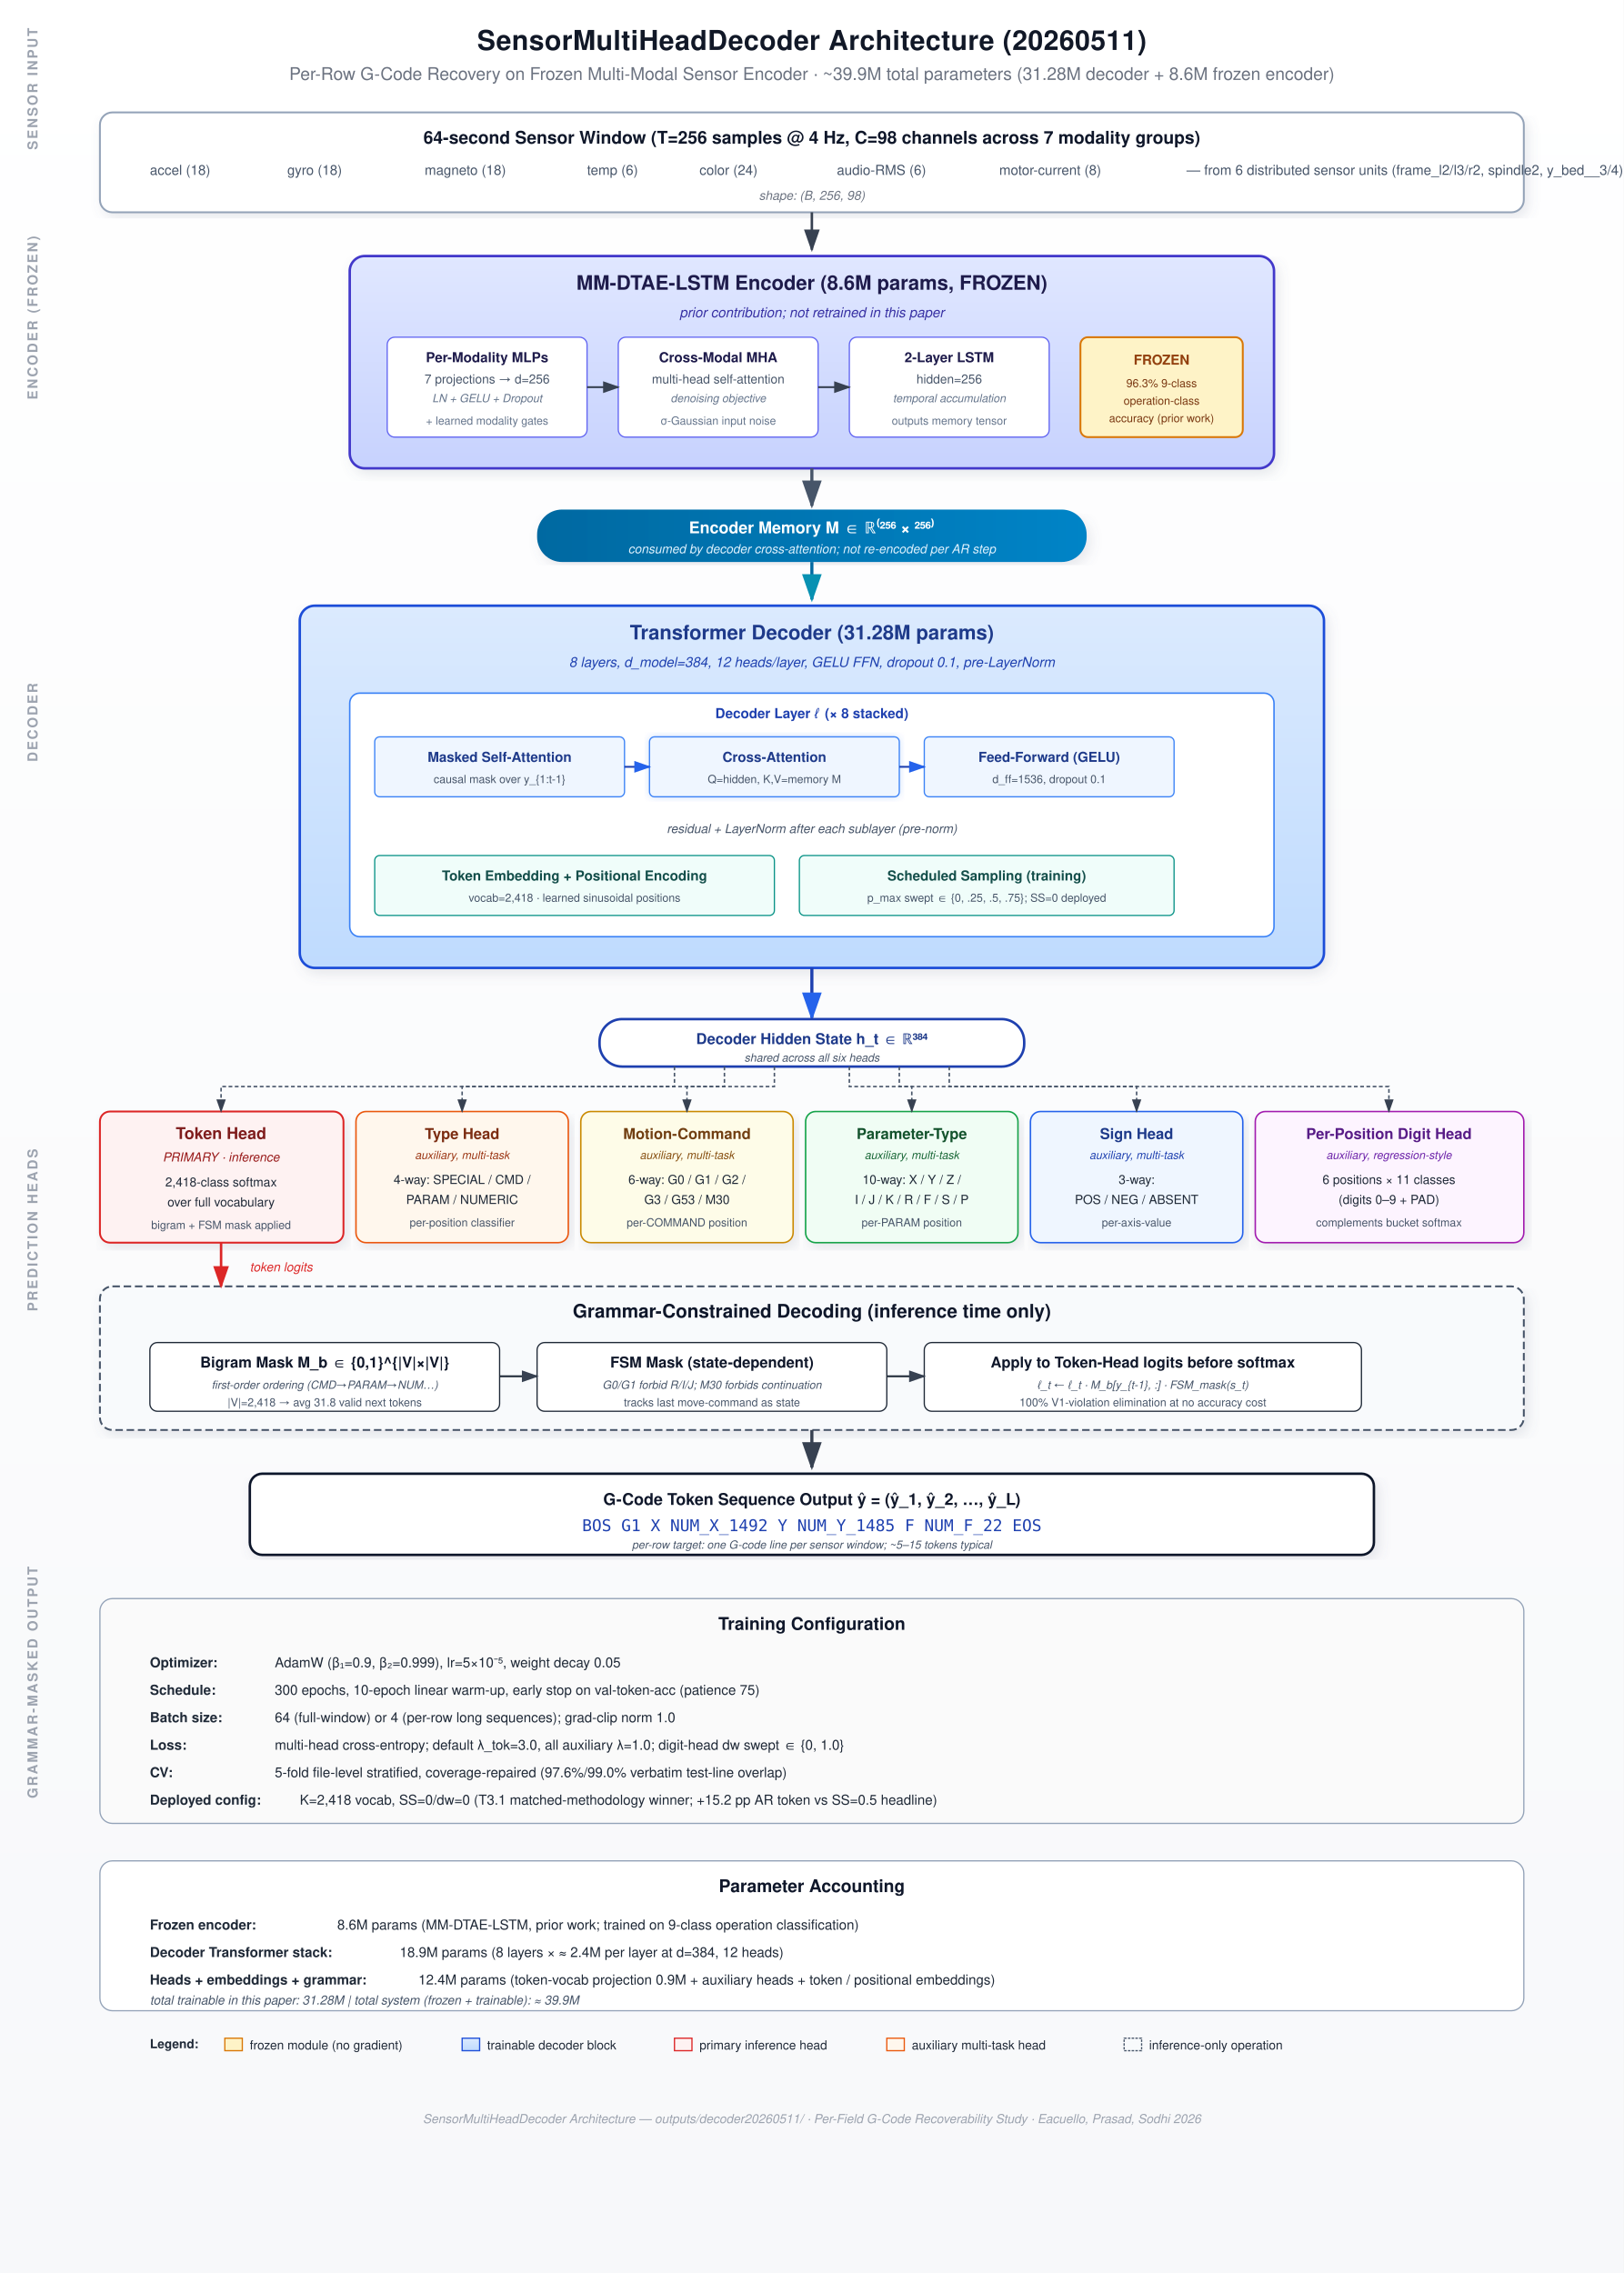
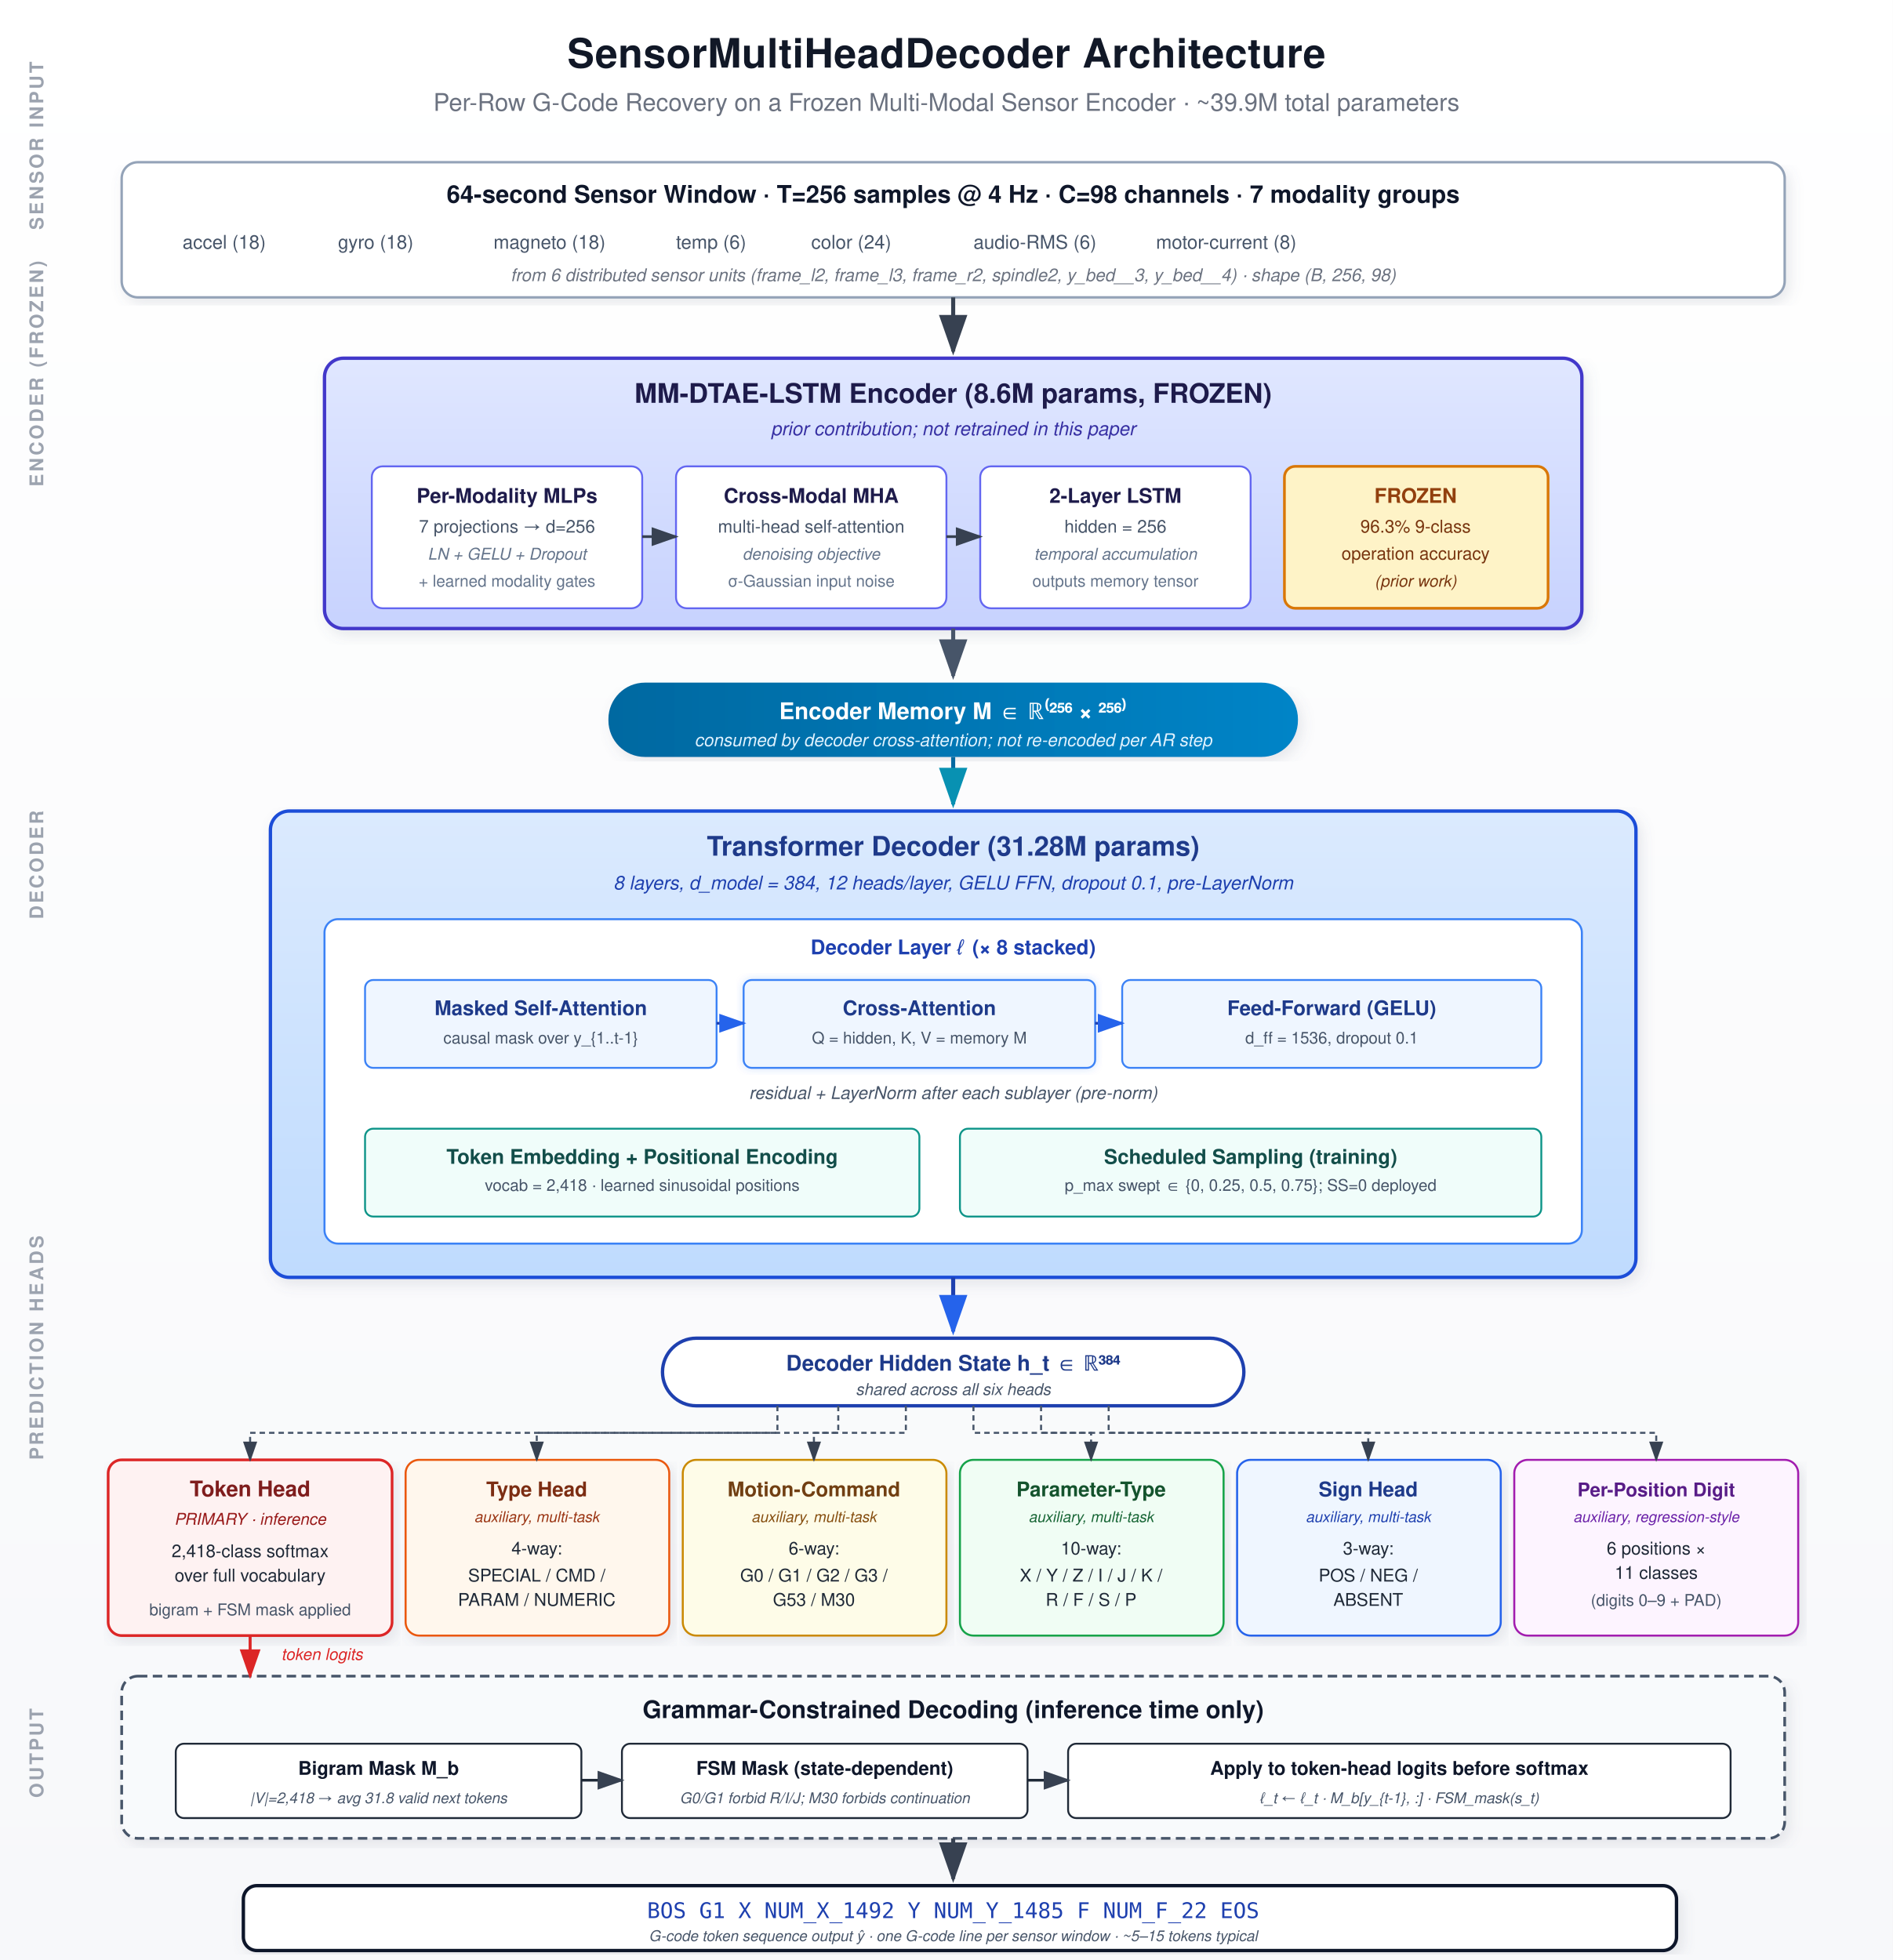
- <svg xmlns="http://www.w3.org/2000/svg" viewBox="0 0 1300 1820" width="1300" height="1820" font-family="Helvetica,Arial,sans-serif">
+ <svg xmlns="http://www.w3.org/2000/svg" viewBox="0 0 1400 1450" width="1400" height="1450" font-family="Helvetica,Arial,sans-serif">
  <defs>
    <linearGradient id="bg-grad" x1="0" y1="0" x2="0" y2="1">
      <stop offset="0%" stop-color="#FFFFFF" />
      <stop offset="100%" stop-color="#F7F8FA" />
    </linearGradient>
    <filter id="shadow-lg" x="-3%" y="-2%" width="106%" height="108%">
      <feDropShadow dx="3" dy="4" stdDeviation="5" flood-color="#64748B" flood-opacity="0.15" />
    </filter>
    <filter id="glow-blue" x="-2%" y="-8%" width="104%" height="116%">
      <feDropShadow dx="0" dy="0" stdDeviation="3" flood-color="#2563EB" flood-opacity="0.18" />
    </filter>
    <linearGradient id="mem-grad" x1="0" y1="0" x2="1" y2="0">
      <stop offset="0%" stop-color="#0369A1" />
      <stop offset="100%" stop-color="#0284C7" />
    </linearGradient>
    <linearGradient id="enc-grad" x1="0" y1="0" x2="0" y2="1">
      <stop offset="0%" stop-color="#E0E7FF" />
      <stop offset="100%" stop-color="#C7D2FE" />
    </linearGradient>
    <linearGradient id="dec-grad" x1="0" y1="0" x2="0" y2="1">
      <stop offset="0%" stop-color="#DBEAFE" />
      <stop offset="100%" stop-color="#BFDBFE" />
    </linearGradient>
-     <marker id="a" viewBox="0 0 10 7" refX="9" refY="3.5" markerWidth="9" markerHeight="7" orient="auto">
+     <marker id="a" viewBox="0 0 10 7" refX="9" refY="3.5" markerWidth="10" markerHeight="8" orient="auto">
      <polygon points="0 0,10 3.5,0 7" fill="#374151" />
    </marker>
-     <marker id="a-bl" viewBox="0 0 10 7" refX="9" refY="3.5" markerWidth="9" markerHeight="7" orient="auto">
+     <marker id="a-bl" viewBox="0 0 10 7" refX="9" refY="3.5" markerWidth="10" markerHeight="8" orient="auto">
      <polygon points="0 0,10 3.5,0 7" fill="#2563EB" />
    </marker>
-     <marker id="a-gn" viewBox="0 0 10 7" refX="9" refY="3.5" markerWidth="9" markerHeight="7" orient="auto">
-       <polygon points="0 0,10 3.5,0 7" fill="#16A34A" />
-     </marker>
-     <marker id="a-or" viewBox="0 0 10 7" refX="9" refY="3.5" markerWidth="9" markerHeight="7" orient="auto">
-       <polygon points="0 0,10 3.5,0 7" fill="#D97706" />
-     </marker>
-     <marker id="a-pu" viewBox="0 0 10 7" refX="9" refY="3.5" markerWidth="9" markerHeight="7" orient="auto">
-       <polygon points="0 0,10 3.5,0 7" fill="#7C3AED" />
-     </marker>
-     <marker id="a-rd" viewBox="0 0 10 7" refX="9" refY="3.5" markerWidth="9" markerHeight="7" orient="auto">
+     <marker id="a-rd" viewBox="0 0 10 7" refX="9" refY="3.5" markerWidth="10" markerHeight="8" orient="auto">
      <polygon points="0 0,10 3.5,0 7" fill="#DC2626" />
    </marker>
-     <marker id="a-tl" viewBox="0 0 10 7" refX="9" refY="3.5" markerWidth="9" markerHeight="7" orient="auto">
+     <marker id="a-tl" viewBox="0 0 10 7" refX="9" refY="3.5" markerWidth="10" markerHeight="8" orient="auto">
      <polygon points="0 0,10 3.5,0 7" fill="#0891B2" />
    </marker>
-     <marker id="a-pk" viewBox="0 0 10 7" refX="9" refY="3.5" markerWidth="9" markerHeight="7" orient="auto">
-       <polygon points="0 0,10 3.5,0 7" fill="#DB2777" />
-     </marker>
-     <marker id="a-aux" viewBox="0 0 10 7" refX="9" refY="3.5" markerWidth="9" markerHeight="7" orient="auto">
-       <polygon points="0 0,10 3.5,0 7" fill="#9CA3AF" />
-     </marker>
-     <marker id="a-frz" viewBox="0 0 10 7" refX="9" refY="3.5" markerWidth="9" markerHeight="7" orient="auto">
+     <marker id="a-frz" viewBox="0 0 10 7" refX="9" refY="3.5" markerWidth="10" markerHeight="8" orient="auto">
      <polygon points="0 0,10 3.5,0 7" fill="#475569" />
    </marker>
  </defs>
-   <rect width="1300" height="1820" fill="url(#bg-grad)" />
-   <text x="650" y="40" text-anchor="middle" font-size="22" font-weight="700" fill="#111827" letter-spacing="0.3">SensorMultiHeadDecoder Architecture (20260511)</text>
-   <text x="650" y="64" text-anchor="middle" font-size="14" fill="#6B7280">Per-Row G-Code Recovery on Frozen Multi-Modal Sensor Encoder  ·  ~39.9M total parameters (31.28M decoder + 8.6M frozen encoder)</text>
-   <g font-size="11" font-weight="700" fill="#9CA3AF" letter-spacing="1.4" text-anchor="start">
-     <text x="30" y="120" transform="rotate(-90,30,120)">SENSOR INPUT</text>
-     <text x="30" y="320" transform="rotate(-90,30,320)">ENCODER (FROZEN)</text>
-     <text x="30" y="610" transform="rotate(-90,30,610)">DECODER</text>
-     <text x="30" y="1050" transform="rotate(-90,30,1050)">PREDICTION HEADS</text>
-     <text x="30" y="1440" transform="rotate(-90,30,1440)">GRAMMAR-MASKED OUTPUT</text>
-   </g>
-   <g>
-     <rect x="80" y="90" width="1140" height="80" rx="10" fill="#FFFFFF" stroke="#94A3B8" stroke-width="1.5" filter="url(#shadow-lg)" />
-     <text x="650" y="115" text-anchor="middle" font-size="14" font-weight="700" fill="#0F172A">64-second Sensor Window  (T=256 samples @ 4 Hz, C=98 channels across 7 modality groups)</text>
-     <g font-size="11" fill="#475569">
-       <text x="120" y="140">accel (18)</text>
-       <text x="230" y="140">gyro (18)</text>
-       <text x="340" y="140">magneto (18)</text>
-       <text x="470" y="140">temp (6)</text>
-       <text x="560" y="140">color (24)</text>
-       <text x="670" y="140">audio-RMS (6)</text>
-       <text x="800" y="140">motor-current (8)</text>
-       <text x="950" y="140">— from 6 distributed sensor units (frame_l2/l3/r2, spindle2, y_bed__3/4)</text>
-     </g>
-     <text x="650" y="160" text-anchor="middle" font-size="10" fill="#6B7280" font-style="italic">shape: (B, 256, 98)</text>
-   </g>
-   <path d="M 650 170 L 650 200" stroke="#374151" stroke-width="2" fill="none" marker-end="url(#a)" />
-   <g>
-     <rect x="280" y="205" width="740" height="170" rx="12" fill="url(#enc-grad)" stroke="#4338CA" stroke-width="2" filter="url(#shadow-lg)" />
-     <text x="650" y="232" text-anchor="middle" font-size="16" font-weight="700" fill="#1E1B4B">MM-DTAE-LSTM Encoder  (8.6M params, FROZEN)</text>
-     <text x="650" y="254" text-anchor="middle" font-size="11" fill="#3730A3" font-style="italic">prior contribution; not retrained in this paper</text>
-     <g>
-       <rect x="310" y="270" width="160" height="80" rx="6" fill="#FFFFFF" stroke="#6366F1" stroke-width="1" />
-       <text x="390" y="290" text-anchor="middle" font-size="11" font-weight="700" fill="#1E1B4B">Per-Modality MLPs</text>
-       <text x="390" y="307" text-anchor="middle" font-size="10" fill="#475569">7 projections → d=256</text>
-       <text x="390" y="322" text-anchor="middle" font-size="9" fill="#64748B" font-style="italic">LN + GELU + Dropout</text>
-       <text x="390" y="340" text-anchor="middle" font-size="9" fill="#64748B">+ learned modality gates</text>
-     </g>
-     <g>
-       <rect x="495" y="270" width="160" height="80" rx="6" fill="#FFFFFF" stroke="#6366F1" stroke-width="1" />
-       <text x="575" y="290" text-anchor="middle" font-size="11" font-weight="700" fill="#1E1B4B">Cross-Modal MHA</text>
-       <text x="575" y="307" text-anchor="middle" font-size="10" fill="#475569">multi-head self-attention</text>
-       <text x="575" y="322" text-anchor="middle" font-size="9" fill="#64748B" font-style="italic">denoising objective</text>
-       <text x="575" y="340" text-anchor="middle" font-size="9" fill="#64748B">σ-Gaussian input noise</text>
-     </g>
-     <g>
-       <rect x="680" y="270" width="160" height="80" rx="6" fill="#FFFFFF" stroke="#6366F1" stroke-width="1" />
-       <text x="760" y="290" text-anchor="middle" font-size="11" font-weight="700" fill="#1E1B4B">2-Layer LSTM</text>
-       <text x="760" y="307" text-anchor="middle" font-size="10" fill="#475569">hidden=256</text>
-       <text x="760" y="322" text-anchor="middle" font-size="9" fill="#64748B" font-style="italic">temporal accumulation</text>
-       <text x="760" y="340" text-anchor="middle" font-size="9" fill="#64748B">outputs memory tensor</text>
-     </g>
-     <g>
-       <rect x="865" y="270" width="130" height="80" rx="6" fill="#FEF3C7" stroke="#D97706" stroke-width="1.5" />
-       <text x="930" y="292" text-anchor="middle" font-size="11" font-weight="700" fill="#92400E">FROZEN</text>
-       <text x="930" y="310" text-anchor="middle" font-size="9" fill="#78350F">96.3% 9-class</text>
-       <text x="930" y="324" text-anchor="middle" font-size="9" fill="#78350F">operation-class</text>
-       <text x="930" y="338" text-anchor="middle" font-size="9" fill="#78350F">accuracy (prior work)</text>
-     </g>
-     <path d="M 470 310 L 495 310" stroke="#374151" stroke-width="1.5" fill="none" marker-end="url(#a)" />
-     <path d="M 655 310 L 680 310" stroke="#374151" stroke-width="1.5" fill="none" marker-end="url(#a)" />
-   </g>
-   <path d="M 650 375 L 650 405" stroke="#475569" stroke-width="2.5" fill="none" marker-end="url(#a-frz)" />
-   <g>
-     <rect x="430" y="408" width="440" height="42" rx="20" fill="url(#mem-grad)" filter="url(#shadow-lg)" />
-     <text x="650" y="427" text-anchor="middle" font-size="13" font-weight="700" fill="#FFFFFF">Encoder Memory  M ∈ ℝ⁽²⁵⁶ × ²⁵⁶⁾</text>
-     <text x="650" y="443" text-anchor="middle" font-size="10" fill="#E0F2FE" font-style="italic">consumed by decoder cross-attention; not re-encoded per AR step</text>
-   </g>
-   <path d="M 650 450 L 650 480" stroke="#0369A1" stroke-width="2.5" fill="none" marker-end="url(#a-tl)" />
-   <g>
-     <rect x="240" y="485" width="820" height="290" rx="12" fill="url(#dec-grad)" stroke="#1D4ED8" stroke-width="2" filter="url(#shadow-lg)" />
-     <text x="650" y="512" text-anchor="middle" font-size="16" font-weight="700" fill="#1E3A8A">Transformer Decoder (31.28M params)</text>
-     <text x="650" y="534" text-anchor="middle" font-size="11" fill="#1E40AF" font-style="italic">8 layers, d_model=384, 12 heads/layer, GELU FFN, dropout 0.1, pre-LayerNorm</text>
-     <g>
-       <rect x="280" y="555" width="740" height="195" rx="8" fill="#FFFFFF" stroke="#3B82F6" stroke-width="1.2" />
-       <text x="650" y="575" text-anchor="middle" font-size="11" font-weight="700" fill="#1E40AF">Decoder Layer ℓ  (× 8 stacked)</text>
-       <g>
-         <rect x="300" y="590" width="200" height="48" rx="4" fill="#EFF6FF" stroke="#3B82F6" />
-         <text x="400" y="610" text-anchor="middle" font-size="11" font-weight="700" fill="#1E3A8A">Masked Self-Attention</text>
-         <text x="400" y="627" text-anchor="middle" font-size="9" fill="#475569">causal mask over y_{1:t-1}</text>
-       </g>
-       <g>
-         <rect x="520" y="590" width="200" height="48" rx="4" fill="#EFF6FF" stroke="#3B82F6" filter="url(#glow-blue)" />
-         <text x="620" y="610" text-anchor="middle" font-size="11" font-weight="700" fill="#1E3A8A">Cross-Attention</text>
-         <text x="620" y="627" text-anchor="middle" font-size="9" fill="#475569">Q=hidden, K,V=memory M</text>
-       </g>
-       <g>
-         <rect x="740" y="590" width="200" height="48" rx="4" fill="#EFF6FF" stroke="#3B82F6" />
-         <text x="840" y="610" text-anchor="middle" font-size="11" font-weight="700" fill="#1E3A8A">Feed-Forward (GELU)</text>
-         <text x="840" y="627" text-anchor="middle" font-size="9" fill="#475569">d_ff=1536, dropout 0.1</text>
-       </g>
-       <path d="M 500 614 L 520 614" stroke="#1E40AF" stroke-width="1.5" fill="none" marker-end="url(#a-bl)" />
-       <path d="M 720 614 L 740 614" stroke="#1E40AF" stroke-width="1.5" fill="none" marker-end="url(#a-bl)" />
-       <text x="650" y="667" text-anchor="middle" font-size="10" fill="#475569" font-style="italic">residual + LayerNorm after each sublayer (pre-norm)</text>
-       <g>
-         <rect x="300" y="685" width="320" height="48" rx="4" fill="#F0FDFA" stroke="#0D9488" />
-         <text x="460" y="705" text-anchor="middle" font-size="11" font-weight="700" fill="#134E4A">Token Embedding + Positional Encoding</text>
-         <text x="460" y="722" text-anchor="middle" font-size="9" fill="#475569">vocab=2,418  ·  learned sinusoidal positions</text>
-       </g>
-       <g>
-         <rect x="640" y="685" width="300" height="48" rx="4" fill="#F0FDFA" stroke="#0D9488" />
-         <text x="790" y="705" text-anchor="middle" font-size="11" font-weight="700" fill="#134E4A">Scheduled Sampling (training)</text>
-         <text x="790" y="722" text-anchor="middle" font-size="9" fill="#475569">p_max swept ∈ {0, .25, .5, .75}; SS=0 deployed</text>
-       </g>
-     </g>
-   </g>
-   <path d="M 650 775 L 650 815" stroke="#1E40AF" stroke-width="2.5" fill="none" marker-end="url(#a-bl)" />
-   <g>
-     <rect x="480" y="816" width="340" height="38" rx="18" fill="#FFFFFF" stroke="#1E40AF" stroke-width="2" />
-     <text x="650" y="836" text-anchor="middle" font-size="12" font-weight="700" fill="#1E3A8A">Decoder Hidden State  h_t ∈ ℝ³⁸⁴</text>
-     <text x="650" y="850" text-anchor="middle" font-size="9" fill="#475569" font-style="italic">shared across all six heads</text>
-   </g>
-   <g>
-     <g>
-       <rect x="80" y="890" width="195" height="105" rx="8" fill="#FEF2F2" stroke="#DC2626" stroke-width="1.5" filter="url(#shadow-lg)" />
-       <text x="177" y="912" text-anchor="middle" font-size="13" font-weight="700" fill="#7F1D1D">Token Head</text>
-       <text x="177" y="930" text-anchor="middle" font-size="10" fill="#991B1B" font-style="italic">PRIMARY · inference</text>
-       <text x="177" y="950" text-anchor="middle" font-size="10" fill="#1F2937">2,418-class softmax</text>
-       <text x="177" y="966" text-anchor="middle" font-size="10" fill="#1F2937">over full vocabulary</text>
-       <text x="177" y="984" text-anchor="middle" font-size="9" fill="#475569">bigram + FSM mask applied</text>
-     </g>
-     <g>
-       <rect x="285" y="890" width="170" height="105" rx="8" fill="#FFF7ED" stroke="#EA580C" stroke-width="1.2" filter="url(#shadow-lg)" />
-       <text x="370" y="912" text-anchor="middle" font-size="12" font-weight="700" fill="#7C2D12">Type Head</text>
-       <text x="370" y="928" text-anchor="middle" font-size="9" fill="#9A3412" font-style="italic">auxiliary, multi-task</text>
-       <text x="370" y="948" text-anchor="middle" font-size="10" fill="#1F2937">4-way: SPECIAL / CMD /</text>
-       <text x="370" y="964" text-anchor="middle" font-size="10" fill="#1F2937">PARAM / NUMERIC</text>
-       <text x="370" y="982" text-anchor="middle" font-size="9" fill="#475569">per-position classifier</text>
-     </g>
-     <g>
-       <rect x="465" y="890" width="170" height="105" rx="8" fill="#FEFCE8" stroke="#CA8A04" stroke-width="1.2" filter="url(#shadow-lg)" />
-       <text x="550" y="912" text-anchor="middle" font-size="12" font-weight="700" fill="#713F12">Motion-Command</text>
-       <text x="550" y="928" text-anchor="middle" font-size="9" fill="#854D0E" font-style="italic">auxiliary, multi-task</text>
-       <text x="550" y="948" text-anchor="middle" font-size="10" fill="#1F2937">6-way: G0 / G1 / G2 /</text>
-       <text x="550" y="964" text-anchor="middle" font-size="10" fill="#1F2937">G3 / G53 / M30</text>
-       <text x="550" y="982" text-anchor="middle" font-size="9" fill="#475569">per-COMMAND position</text>
-     </g>
-     <g>
-       <rect x="645" y="890" width="170" height="105" rx="8" fill="#F0FDF4" stroke="#16A34A" stroke-width="1.2" filter="url(#shadow-lg)" />
-       <text x="730" y="912" text-anchor="middle" font-size="12" font-weight="700" fill="#14532D">Parameter-Type</text>
-       <text x="730" y="928" text-anchor="middle" font-size="9" fill="#166534" font-style="italic">auxiliary, multi-task</text>
-       <text x="730" y="948" text-anchor="middle" font-size="10" fill="#1F2937">10-way: X / Y / Z /</text>
-       <text x="730" y="964" text-anchor="middle" font-size="10" fill="#1F2937">I / J / K / R / F / S / P</text>
-       <text x="730" y="982" text-anchor="middle" font-size="9" fill="#475569">per-PARAM position</text>
-     </g>
-     <g>
-       <rect x="825" y="890" width="170" height="105" rx="8" fill="#EFF6FF" stroke="#2563EB" stroke-width="1.2" filter="url(#shadow-lg)" />
-       <text x="910" y="912" text-anchor="middle" font-size="12" font-weight="700" fill="#1E3A8A">Sign Head</text>
-       <text x="910" y="928" text-anchor="middle" font-size="9" fill="#1E40AF" font-style="italic">auxiliary, multi-task</text>
-       <text x="910" y="948" text-anchor="middle" font-size="10" fill="#1F2937">3-way:</text>
-       <text x="910" y="964" text-anchor="middle" font-size="10" fill="#1F2937">POS / NEG / ABSENT</text>
-       <text x="910" y="982" text-anchor="middle" font-size="9" fill="#475569">per-axis-value</text>
-     </g>
-     <g>
-       <rect x="1005" y="890" width="215" height="105" rx="8" fill="#FDF4FF" stroke="#A21CAF" stroke-width="1.2" filter="url(#shadow-lg)" />
-       <text x="1112" y="912" text-anchor="middle" font-size="12" font-weight="700" fill="#581C87">Per-Position Digit Head</text>
-       <text x="1112" y="928" text-anchor="middle" font-size="9" fill="#6B21A8" font-style="italic">auxiliary, regression-style</text>
-       <text x="1112" y="948" text-anchor="middle" font-size="10" fill="#1F2937">6 positions × 11 classes</text>
-       <text x="1112" y="964" text-anchor="middle" font-size="10" fill="#1F2937">(digits 0–9 + PAD)</text>
-       <text x="1112" y="982" text-anchor="middle" font-size="9" fill="#475569">complements bucket softmax</text>
-     </g>
-     <g stroke="#475569" stroke-width="1.2" fill="none" stroke-dasharray="3 2">
-       <path d="M 540 854 L 540 870 L 177 870 L 177 890" marker-end="url(#a)" />
-       <path d="M 580 854 L 580 870 L 370 870 L 370 890" marker-end="url(#a)" />
-       <path d="M 620 854 L 620 870 L 550 870 L 550 890" marker-end="url(#a)" />
-       <path d="M 680 854 L 680 870 L 730 870 L 730 890" marker-end="url(#a)" />
-       <path d="M 720 854 L 720 870 L 910 870 L 910 890" marker-end="url(#a)" />
-       <path d="M 760 854 L 760 870 L 1112 870 L 1112 890" marker-end="url(#a)" />
-     </g>
-   </g>
-   <g>
-     <rect x="80" y="1030" width="1140" height="115" rx="10" fill="#F8FAFC" stroke="#475569" stroke-width="1.5" stroke-dasharray="6 3" filter="url(#shadow-lg)" />
-     <text x="650" y="1055" text-anchor="middle" font-size="15" font-weight="700" fill="#0F172A">Grammar-Constrained Decoding  (inference time only)</text>
-     <g>
-       <rect x="120" y="1075" width="280" height="55" rx="6" fill="#FFFFFF" stroke="#1F2937" />
-       <text x="260" y="1095" text-anchor="middle" font-size="12" font-weight="700" fill="#0F172A">Bigram Mask  M_b ∈ {0,1}^{|V|×|V|}</text>
-       <text x="260" y="1112" text-anchor="middle" font-size="9" fill="#475569" font-style="italic">first-order ordering (CMD→PARAM→NUM…)</text>
-       <text x="260" y="1126" text-anchor="middle" font-size="9" fill="#475569">|V|=2,418 → avg 31.8 valid next tokens</text>
-     </g>
-     <g>
-       <rect x="430" y="1075" width="280" height="55" rx="6" fill="#FFFFFF" stroke="#1F2937" />
-       <text x="570" y="1095" text-anchor="middle" font-size="12" font-weight="700" fill="#0F172A">FSM Mask  (state-dependent)</text>
-       <text x="570" y="1112" text-anchor="middle" font-size="9" fill="#475569" font-style="italic">G0/G1 forbid R/I/J; M30 forbids continuation</text>
-       <text x="570" y="1126" text-anchor="middle" font-size="9" fill="#475569">tracks last move-command as state</text>
-     </g>
-     <g>
-       <rect x="740" y="1075" width="350" height="55" rx="6" fill="#FFFFFF" stroke="#1F2937" />
-       <text x="915" y="1095" text-anchor="middle" font-size="12" font-weight="700" fill="#0F172A">Apply to Token-Head logits before softmax</text>
-       <text x="915" y="1112" text-anchor="middle" font-size="9" fill="#475569" font-style="italic">ℓ_t ← ℓ_t · M_b[y_{t-1}, :] · FSM_mask(s_t)</text>
-       <text x="915" y="1126" text-anchor="middle" font-size="9" fill="#475569">100% V1-violation elimination at no accuracy cost</text>
-     </g>
-     <path d="M 400 1102 L 430 1102" stroke="#1F2937" stroke-width="1.5" fill="none" marker-end="url(#a)" />
-     <path d="M 710 1102 L 740 1102" stroke="#1F2937" stroke-width="1.5" fill="none" marker-end="url(#a)" />
-   </g>
-   <path d="M 177 995 L 177 1030" stroke="#DC2626" stroke-width="2" fill="none" marker-end="url(#a-rd)" />
-   <text x="200" y="1018" font-size="10" fill="#DC2626" font-style="italic">token logits</text>
-   <path d="M 650 1145 L 650 1175" stroke="#374151" stroke-width="2.5" fill="none" marker-end="url(#a)" />
-   <g>
-     <rect x="200" y="1180" width="900" height="65" rx="10" fill="#FFFFFF" stroke="#0F172A" stroke-width="2" filter="url(#shadow-lg)" />
-     <text x="650" y="1205" text-anchor="middle" font-size="13" font-weight="700" fill="#0F172A">G-Code Token Sequence Output  ŷ = (ŷ_1, ŷ_2, …, ŷ_L)</text>
-     <text x="650" y="1226" text-anchor="middle" font-family="Menlo,Monaco,monospace" font-size="13" fill="#1E40AF">BOS  G1  X  NUM_X_1492  Y  NUM_Y_1485  F  NUM_F_22  EOS</text>
-     <text x="650" y="1240" text-anchor="middle" font-size="9" fill="#475569" font-style="italic">per-row target: one G-code line per sensor window; ~5–15 tokens typical</text>
-   </g>
-   <g>
-     <rect x="80" y="1280" width="1140" height="180" rx="10" fill="#FAFAFA" stroke="#94A3B8" stroke-width="1" />
-     <text x="650" y="1305" text-anchor="middle" font-size="14" font-weight="700" fill="#0F172A">Training Configuration</text>
-     <g font-size="11" fill="#1F2937">
-       <text x="120" y="1335" font-weight="700">Optimizer:</text>
-       <text x="220" y="1335">AdamW (β₁=0.9, β₂=0.999), lr=5×10⁻⁵, weight decay 0.05</text>
-       <text x="120" y="1357" font-weight="700">Schedule:</text>
-       <text x="220" y="1357">300 epochs, 10-epoch linear warm-up, early stop on val-token-acc (patience 75)</text>
-       <text x="120" y="1379" font-weight="700">Batch size:</text>
-       <text x="220" y="1379">64 (full-window) or 4 (per-row long sequences); grad-clip norm 1.0</text>
-       <text x="120" y="1401" font-weight="700">Loss:</text>
-       <text x="220" y="1401">multi-head cross-entropy; default λ_tok=3.0, all auxiliary λ=1.0; digit-head dw swept ∈ {0, 1.0}</text>
-       <text x="120" y="1423" font-weight="700">CV:</text>
-       <text x="220" y="1423">5-fold file-level stratified, coverage-repaired (97.6%/99.0% verbatim test-line overlap)</text>
-       <text x="120" y="1445" font-weight="700">Deployed config:</text>
-       <text x="240" y="1445">K=2,418 vocab, SS=0/dw=0 (T3.1 matched-methodology winner; +15.2 pp AR token vs SS=0.5 headline)</text>
-     </g>
-   </g>
-   <g>
-     <rect x="80" y="1490" width="1140" height="120" rx="10" fill="#FFFFFF" stroke="#94A3B8" stroke-width="1" />
-     <text x="650" y="1515" text-anchor="middle" font-size="14" font-weight="700" fill="#0F172A">Parameter Accounting</text>
-     <g font-size="11" fill="#1F2937">
-       <text x="120" y="1545" font-weight="700">Frozen encoder:</text>
-       <text x="270" y="1545">8.6M params  (MM-DTAE-LSTM, prior work; trained on 9-class operation classification)</text>
-       <text x="120" y="1567" font-weight="700">Decoder Transformer stack:</text>
-       <text x="320" y="1567">18.9M params  (8 layers × ≈ 2.4M per layer at d=384, 12 heads)</text>
-       <text x="120" y="1589" font-weight="700">Heads + embeddings + grammar:</text>
-       <text x="335" y="1589">12.4M params  (token-vocab projection 0.9M + auxiliary heads + token / positional embeddings)</text>
-       <text x="120" y="1605" font-style="italic" fill="#475569" font-size="10">total trainable in this paper: 31.28M  |  total system (frozen + trainable): ≈ 39.9M</text>
-     </g>
-   </g>
-   <g font-size="10" fill="#1F2937">
-     <text x="120" y="1640" font-weight="700">Legend:</text>
-     <rect x="180" y="1632" width="14" height="10" fill="#FEF3C7" stroke="#D97706" stroke-width="1" />
-     <text x="200" y="1641">frozen module (no gradient)</text>
-     <rect x="370" y="1632" width="14" height="10" fill="url(#dec-grad)" stroke="#1D4ED8" />
-     <text x="390" y="1641">trainable decoder block</text>
-     <rect x="540" y="1632" width="14" height="10" fill="#FEF2F2" stroke="#DC2626" />
-     <text x="560" y="1641">primary inference head</text>
-     <rect x="710" y="1632" width="14" height="10" fill="#FFF7ED" stroke="#EA580C" />
-     <text x="730" y="1641">auxiliary multi-task head</text>
-     <rect x="900" y="1632" width="14" height="10" fill="#F8FAFC" stroke="#475569" stroke-dasharray="2 1" />
-     <text x="920" y="1641">inference-only operation</text>
-   </g>
-   <text x="650" y="1700" text-anchor="middle" font-size="10" fill="#9CA3AF" font-style="italic">SensorMultiHeadDecoder Architecture — outputs/decoder20260511/  ·  Per-Field G-Code Recoverability Study  ·  Eacuello, Prasad, Sodhi 2026</text>
+   <rect width="1400" height="1450" fill="url(#bg-grad)" />
+   <text x="700" y="50" text-anchor="middle" font-size="30" font-weight="700" fill="#111827" letter-spacing="0.3">SensorMultiHeadDecoder Architecture</text>
+   <text x="700" y="82" text-anchor="middle" font-size="18" fill="#6B7280">Per-Row G-Code Recovery on a Frozen Multi-Modal Sensor Encoder  ·  ~39.9M total parameters</text>
+   <g font-size="14" font-weight="700" fill="#9CA3AF" letter-spacing="1.8" text-anchor="start">
+     <text x="32" y="170" transform="rotate(-90,32,170)">SENSOR INPUT</text>
+     <text x="32" y="360" transform="rotate(-90,32,360)">ENCODER (FROZEN)</text>
+     <text x="32" y="680" transform="rotate(-90,32,680)">DECODER</text>
+     <text x="32" y="1080" transform="rotate(-90,32,1080)">PREDICTION HEADS</text>
+     <text x="32" y="1330" transform="rotate(-90,32,1330)">OUTPUT</text>
+   </g>
+   <g>
+     <rect x="90" y="120" width="1230" height="100" rx="12" fill="#FFFFFF" stroke="#94A3B8" stroke-width="1.8" filter="url(#shadow-lg)" />
+     <text x="705" y="150" text-anchor="middle" font-size="18" font-weight="700" fill="#0F172A">64-second Sensor Window  ·  T=256 samples @ 4 Hz  ·  C=98 channels  ·  7 modality groups</text>
+     <g font-size="14" fill="#475569">
+       <text x="135" y="184">accel (18)</text>
+       <text x="250" y="184">gyro (18)</text>
+       <text x="365" y="184">magneto (18)</text>
+       <text x="500" y="184">temp (6)</text>
+       <text x="600" y="184">color (24)</text>
+       <text x="720" y="184">audio-RMS (6)</text>
+       <text x="855" y="184">motor-current (8)</text>
+     </g>
+     <text x="705" y="208" text-anchor="middle" font-size="13" fill="#6B7280" font-style="italic">from 6 distributed sensor units (frame_l2, frame_l3, frame_r2, spindle2, y_bed__3, y_bed__4)  ·  shape (B, 256, 98)</text>
+   </g>
+   <path d="M 705 220 L 705 260" stroke="#374151" stroke-width="3" fill="none" marker-end="url(#a)" />
+   <g>
+     <rect x="240" y="265" width="930" height="200" rx="14" fill="url(#enc-grad)" stroke="#4338CA" stroke-width="2.5" filter="url(#shadow-lg)" />
+     <text x="705" y="298" text-anchor="middle" font-size="20" font-weight="700" fill="#1E1B4B">MM-DTAE-LSTM Encoder  (8.6M params, FROZEN)</text>
+     <text x="705" y="322" text-anchor="middle" font-size="14" fill="#3730A3" font-style="italic">prior contribution; not retrained in this paper</text>
+     <g>
+       <rect x="275" y="345" width="200" height="105" rx="8" fill="#FFFFFF" stroke="#6366F1" stroke-width="1.4" />
+       <text x="375" y="372" text-anchor="middle" font-size="15" font-weight="700" fill="#1E1B4B">Per-Modality MLPs</text>
+       <text x="375" y="394" text-anchor="middle" font-size="13" fill="#475569">7 projections → d=256</text>
+       <text x="375" y="414" text-anchor="middle" font-size="12" fill="#64748B" font-style="italic">LN + GELU + Dropout</text>
+       <text x="375" y="434" text-anchor="middle" font-size="12" fill="#64748B">+ learned modality gates</text>
+     </g>
+     <g>
+       <rect x="500" y="345" width="200" height="105" rx="8" fill="#FFFFFF" stroke="#6366F1" stroke-width="1.4" />
+       <text x="600" y="372" text-anchor="middle" font-size="15" font-weight="700" fill="#1E1B4B">Cross-Modal MHA</text>
+       <text x="600" y="394" text-anchor="middle" font-size="13" fill="#475569">multi-head self-attention</text>
+       <text x="600" y="414" text-anchor="middle" font-size="12" fill="#64748B" font-style="italic">denoising objective</text>
+       <text x="600" y="434" text-anchor="middle" font-size="12" fill="#64748B">σ-Gaussian input noise</text>
+     </g>
+     <g>
+       <rect x="725" y="345" width="200" height="105" rx="8" fill="#FFFFFF" stroke="#6366F1" stroke-width="1.4" />
+       <text x="825" y="372" text-anchor="middle" font-size="15" font-weight="700" fill="#1E1B4B">2-Layer LSTM</text>
+       <text x="825" y="394" text-anchor="middle" font-size="13" fill="#475569">hidden = 256</text>
+       <text x="825" y="414" text-anchor="middle" font-size="12" fill="#64748B" font-style="italic">temporal accumulation</text>
+       <text x="825" y="434" text-anchor="middle" font-size="12" fill="#64748B">outputs memory tensor</text>
+     </g>
+     <g>
+       <rect x="950" y="345" width="195" height="105" rx="8" fill="#FEF3C7" stroke="#D97706" stroke-width="2" />
+       <text x="1047" y="372" text-anchor="middle" font-size="15" font-weight="700" fill="#92400E">FROZEN</text>
+       <text x="1047" y="394" text-anchor="middle" font-size="13" fill="#78350F">96.3% 9-class</text>
+       <text x="1047" y="414" text-anchor="middle" font-size="13" fill="#78350F">operation accuracy</text>
+       <text x="1047" y="434" text-anchor="middle" font-size="12" fill="#78350F" font-style="italic">(prior work)</text>
+     </g>
+     <path d="M 475 397 L 500 397" stroke="#374151" stroke-width="2" fill="none" marker-end="url(#a)" />
+     <path d="M 700 397 L 725 397" stroke="#374151" stroke-width="2" fill="none" marker-end="url(#a)" />
+   </g>
+   <path d="M 705 465 L 705 500" stroke="#475569" stroke-width="3" fill="none" marker-end="url(#a-frz)" />
+   <g>
+     <rect x="450" y="505" width="510" height="55" rx="27" fill="url(#mem-grad)" filter="url(#shadow-lg)" />
+     <text x="705" y="532" text-anchor="middle" font-size="17" font-weight="700" fill="#FFFFFF">Encoder Memory  M ∈ ℝ⁽²⁵⁶ × ²⁵⁶⁾</text>
+     <text x="705" y="552" text-anchor="middle" font-size="13" fill="#E0F2FE" font-style="italic">consumed by decoder cross-attention; not re-encoded per AR step</text>
+   </g>
+   <path d="M 705 560 L 705 595" stroke="#0369A1" stroke-width="3" fill="none" marker-end="url(#a-tl)" />
+   <g>
+     <rect x="200" y="600" width="1010" height="345" rx="14" fill="url(#dec-grad)" stroke="#1D4ED8" stroke-width="2.5" filter="url(#shadow-lg)" />
+     <text x="705" y="633" text-anchor="middle" font-size="20" font-weight="700" fill="#1E3A8A">Transformer Decoder  (31.28M params)</text>
+     <text x="705" y="658" text-anchor="middle" font-size="14" fill="#1E40AF" font-style="italic">8 layers, d_model = 384, 12 heads/layer, GELU FFN, dropout 0.1, pre-LayerNorm</text>
+     <g>
+       <rect x="240" y="680" width="930" height="240" rx="10" fill="#FFFFFF" stroke="#3B82F6" stroke-width="1.5" />
+       <text x="705" y="706" text-anchor="middle" font-size="15" font-weight="700" fill="#1E40AF">Decoder Layer ℓ  (× 8 stacked)</text>
+       <g>
+         <rect x="270" y="725" width="260" height="65" rx="6" fill="#EFF6FF" stroke="#3B82F6" stroke-width="1.4" />
+         <text x="400" y="751" text-anchor="middle" font-size="15" font-weight="700" fill="#1E3A8A">Masked Self-Attention</text>
+         <text x="400" y="772" text-anchor="middle" font-size="12" fill="#475569">causal mask over y_{1..t-1}</text>
+       </g>
+       <g>
+         <rect x="550" y="725" width="260" height="65" rx="6" fill="#EFF6FF" stroke="#3B82F6" stroke-width="1.4" filter="url(#glow-blue)" />
+         <text x="680" y="751" text-anchor="middle" font-size="15" font-weight="700" fill="#1E3A8A">Cross-Attention</text>
+         <text x="680" y="772" text-anchor="middle" font-size="12" fill="#475569">Q = hidden,  K, V = memory M</text>
+       </g>
+       <g>
+         <rect x="830" y="725" width="310" height="65" rx="6" fill="#EFF6FF" stroke="#3B82F6" stroke-width="1.4" />
+         <text x="985" y="751" text-anchor="middle" font-size="15" font-weight="700" fill="#1E3A8A">Feed-Forward (GELU)</text>
+         <text x="985" y="772" text-anchor="middle" font-size="12" fill="#475569">d_ff = 1536, dropout 0.1</text>
+       </g>
+       <path d="M 530 757 L 550 757" stroke="#1E40AF" stroke-width="2" fill="none" marker-end="url(#a-bl)" />
+       <path d="M 810 757 L 830 757" stroke="#1E40AF" stroke-width="2" fill="none" marker-end="url(#a-bl)" />
+       <text x="705" y="813" text-anchor="middle" font-size="13" fill="#475569" font-style="italic">residual + LayerNorm after each sublayer (pre-norm)</text>
+       <g>
+         <rect x="270" y="835" width="410" height="65" rx="6" fill="#F0FDFA" stroke="#0D9488" stroke-width="1.4" />
+         <text x="475" y="861" text-anchor="middle" font-size="15" font-weight="700" fill="#134E4A">Token Embedding + Positional Encoding</text>
+         <text x="475" y="881" text-anchor="middle" font-size="12" fill="#475569">vocab = 2,418  ·  learned sinusoidal positions</text>
+       </g>
+       <g>
+         <rect x="710" y="835" width="430" height="65" rx="6" fill="#F0FDFA" stroke="#0D9488" stroke-width="1.4" />
+         <text x="925" y="861" text-anchor="middle" font-size="15" font-weight="700" fill="#134E4A">Scheduled Sampling (training)</text>
+         <text x="925" y="881" text-anchor="middle" font-size="12" fill="#475569">p_max swept ∈ {0, 0.25, 0.5, 0.75};  SS=0 deployed</text>
+       </g>
+     </g>
+   </g>
+   <path d="M 705 945 L 705 985" stroke="#1E40AF" stroke-width="3" fill="none" marker-end="url(#a-bl)" />
+   <g>
+     <rect x="490" y="990" width="430" height="50" rx="25" fill="#FFFFFF" stroke="#1E40AF" stroke-width="2.5" />
+     <text x="705" y="1014" text-anchor="middle" font-size="16" font-weight="700" fill="#1E3A8A">Decoder Hidden State  h_t ∈ ℝ³⁸⁴</text>
+     <text x="705" y="1032" text-anchor="middle" font-size="12" fill="#475569" font-style="italic">shared across all six heads</text>
+   </g>
+   <g>
+     <g>
+       <rect x="80" y="1080" width="210" height="130" rx="10" fill="#FEF2F2" stroke="#DC2626" stroke-width="2" filter="url(#shadow-lg)" />
+       <text x="185" y="1107" text-anchor="middle" font-size="16" font-weight="700" fill="#7F1D1D">Token Head</text>
+       <text x="185" y="1128" text-anchor="middle" font-size="12" fill="#991B1B" font-style="italic">PRIMARY · inference</text>
+       <text x="185" y="1152" text-anchor="middle" font-size="13" fill="#1F2937">2,418-class softmax</text>
+       <text x="185" y="1170" text-anchor="middle" font-size="13" fill="#1F2937">over full vocabulary</text>
+       <text x="185" y="1195" text-anchor="middle" font-size="12" fill="#475569">bigram + FSM mask applied</text>
+     </g>
+     <g>
+       <rect x="300" y="1080" width="195" height="130" rx="10" fill="#FFF7ED" stroke="#EA580C" stroke-width="1.5" filter="url(#shadow-lg)" />
+       <text x="397" y="1107" text-anchor="middle" font-size="15" font-weight="700" fill="#7C2D12">Type Head</text>
+       <text x="397" y="1126" text-anchor="middle" font-size="11" fill="#9A3412" font-style="italic">auxiliary, multi-task</text>
+       <text x="397" y="1150" text-anchor="middle" font-size="13" fill="#1F2937">4-way:</text>
+       <text x="397" y="1170" text-anchor="middle" font-size="13" fill="#1F2937">SPECIAL / CMD /</text>
+       <text x="397" y="1188" text-anchor="middle" font-size="13" fill="#1F2937">PARAM / NUMERIC</text>
+     </g>
+     <g>
+       <rect x="505" y="1080" width="195" height="130" rx="10" fill="#FEFCE8" stroke="#CA8A04" stroke-width="1.5" filter="url(#shadow-lg)" />
+       <text x="602" y="1107" text-anchor="middle" font-size="15" font-weight="700" fill="#713F12">Motion-Command</text>
+       <text x="602" y="1126" text-anchor="middle" font-size="11" fill="#854D0E" font-style="italic">auxiliary, multi-task</text>
+       <text x="602" y="1150" text-anchor="middle" font-size="13" fill="#1F2937">6-way:</text>
+       <text x="602" y="1170" text-anchor="middle" font-size="13" fill="#1F2937">G0 / G1 / G2 / G3 /</text>
+       <text x="602" y="1188" text-anchor="middle" font-size="13" fill="#1F2937">G53 / M30</text>
+     </g>
+     <g>
+       <rect x="710" y="1080" width="195" height="130" rx="10" fill="#F0FDF4" stroke="#16A34A" stroke-width="1.5" filter="url(#shadow-lg)" />
+       <text x="807" y="1107" text-anchor="middle" font-size="15" font-weight="700" fill="#14532D">Parameter-Type</text>
+       <text x="807" y="1126" text-anchor="middle" font-size="11" fill="#166534" font-style="italic">auxiliary, multi-task</text>
+       <text x="807" y="1150" text-anchor="middle" font-size="13" fill="#1F2937">10-way:</text>
+       <text x="807" y="1170" text-anchor="middle" font-size="13" fill="#1F2937">X / Y / Z / I / J / K /</text>
+       <text x="807" y="1188" text-anchor="middle" font-size="13" fill="#1F2937">R / F / S / P</text>
+     </g>
+     <g>
+       <rect x="915" y="1080" width="195" height="130" rx="10" fill="#EFF6FF" stroke="#2563EB" stroke-width="1.5" filter="url(#shadow-lg)" />
+       <text x="1012" y="1107" text-anchor="middle" font-size="15" font-weight="700" fill="#1E3A8A">Sign Head</text>
+       <text x="1012" y="1126" text-anchor="middle" font-size="11" fill="#1E40AF" font-style="italic">auxiliary, multi-task</text>
+       <text x="1012" y="1150" text-anchor="middle" font-size="13" fill="#1F2937">3-way:</text>
+       <text x="1012" y="1170" text-anchor="middle" font-size="13" fill="#1F2937">POS / NEG /</text>
+       <text x="1012" y="1188" text-anchor="middle" font-size="13" fill="#1F2937">ABSENT</text>
+     </g>
+     <g>
+       <rect x="1120" y="1080" width="210" height="130" rx="10" fill="#FDF4FF" stroke="#A21CAF" stroke-width="1.5" filter="url(#shadow-lg)" />
+       <text x="1225" y="1107" text-anchor="middle" font-size="14" font-weight="700" fill="#581C87">Per-Position Digit</text>
+       <text x="1225" y="1126" text-anchor="middle" font-size="11" fill="#6B21A8" font-style="italic">auxiliary, regression-style</text>
+       <text x="1225" y="1150" text-anchor="middle" font-size="13" fill="#1F2937">6 positions ×</text>
+       <text x="1225" y="1168" text-anchor="middle" font-size="13" fill="#1F2937">11 classes</text>
+       <text x="1225" y="1188" text-anchor="middle" font-size="12" fill="#475569">(digits 0–9 + PAD)</text>
+     </g>
+     <g stroke="#475569" stroke-width="1.5" fill="none" stroke-dasharray="4 3">
+       <path d="M 575 1040 L 575 1060 L 185 1060 L 185 1080" marker-end="url(#a)" />
+       <path d="M 620 1040 L 620 1060 L 397 1060 L 397 1080" marker-end="url(#a)" />
+       <path d="M 670 1040 L 670 1060 L 602 1060 L 602 1080" marker-end="url(#a)" />
+       <path d="M 720 1040 L 720 1060 L 807 1060 L 807 1080" marker-end="url(#a)" />
+       <path d="M 770 1040 L 770 1060 L 1012 1060 L 1012 1080" marker-end="url(#a)" />
+       <path d="M 820 1040 L 820 1060 L 1225 1060 L 1225 1080" marker-end="url(#a)" />
+     </g>
+   </g>
+   <g>
+     <rect x="90" y="1240" width="1230" height="120" rx="12" fill="#F8FAFC" stroke="#475569" stroke-width="2" stroke-dasharray="7 4" filter="url(#shadow-lg)" />
+     <text x="705" y="1271" text-anchor="middle" font-size="18" font-weight="700" fill="#0F172A">Grammar-Constrained Decoding  (inference time only)</text>
+     <g>
+       <rect x="130" y="1290" width="300" height="55" rx="6" fill="#FFFFFF" stroke="#1F2937" stroke-width="1.4" />
+       <text x="280" y="1313" text-anchor="middle" font-size="14" font-weight="700" fill="#0F172A">Bigram Mask  M_b</text>
+       <text x="280" y="1334" text-anchor="middle" font-size="11" fill="#475569" font-style="italic">|V|=2,418 → avg 31.8 valid next tokens</text>
+     </g>
+     <g>
+       <rect x="460" y="1290" width="300" height="55" rx="6" fill="#FFFFFF" stroke="#1F2937" stroke-width="1.4" />
+       <text x="610" y="1313" text-anchor="middle" font-size="14" font-weight="700" fill="#0F172A">FSM Mask  (state-dependent)</text>
+       <text x="610" y="1334" text-anchor="middle" font-size="11" fill="#475569" font-style="italic">G0/G1 forbid R/I/J;  M30 forbids continuation</text>
+     </g>
+     <g>
+       <rect x="790" y="1290" width="490" height="55" rx="6" fill="#FFFFFF" stroke="#1F2937" stroke-width="1.4" />
+       <text x="1035" y="1313" text-anchor="middle" font-size="14" font-weight="700" fill="#0F172A">Apply to token-head logits before softmax</text>
+       <text x="1035" y="1334" text-anchor="middle" font-size="11" fill="#475569" font-style="italic">ℓ_t  ←  ℓ_t · M_b[y_{t-1}, :] · FSM_mask(s_t)</text>
+     </g>
+     <path d="M 430 1317 L 460 1317" stroke="#1F2937" stroke-width="2" fill="none" marker-end="url(#a)" />
+     <path d="M 760 1317 L 790 1317" stroke="#1F2937" stroke-width="2" fill="none" marker-end="url(#a)" />
+   </g>
+   <path d="M 185 1210 L 185 1240" stroke="#DC2626" stroke-width="2.2" fill="none" marker-end="url(#a-rd)" />
+   <text x="208" y="1228" font-size="12" fill="#DC2626" font-style="italic">token logits</text>
+   <path d="M 705 1360 L 705 1390" stroke="#374151" stroke-width="3" fill="none" marker-end="url(#a)" />
+   <g>
+     <rect x="180" y="1395" width="1060" height="48" rx="10" fill="#FFFFFF" stroke="#0F172A" stroke-width="2.5" filter="url(#shadow-lg)" />
+     <text x="705" y="1419" text-anchor="middle" font-family="Menlo,Monaco,monospace" font-size="16" fill="#1E40AF">BOS  G1  X  NUM_X_1492  Y  NUM_Y_1485  F  NUM_F_22  EOS</text>
+     <text x="705" y="1436" text-anchor="middle" font-size="11" fill="#475569" font-style="italic">G-code token sequence output ŷ  ·  one G-code line per sensor window  ·  ~5–15 tokens typical</text>
+   </g>
</svg>
